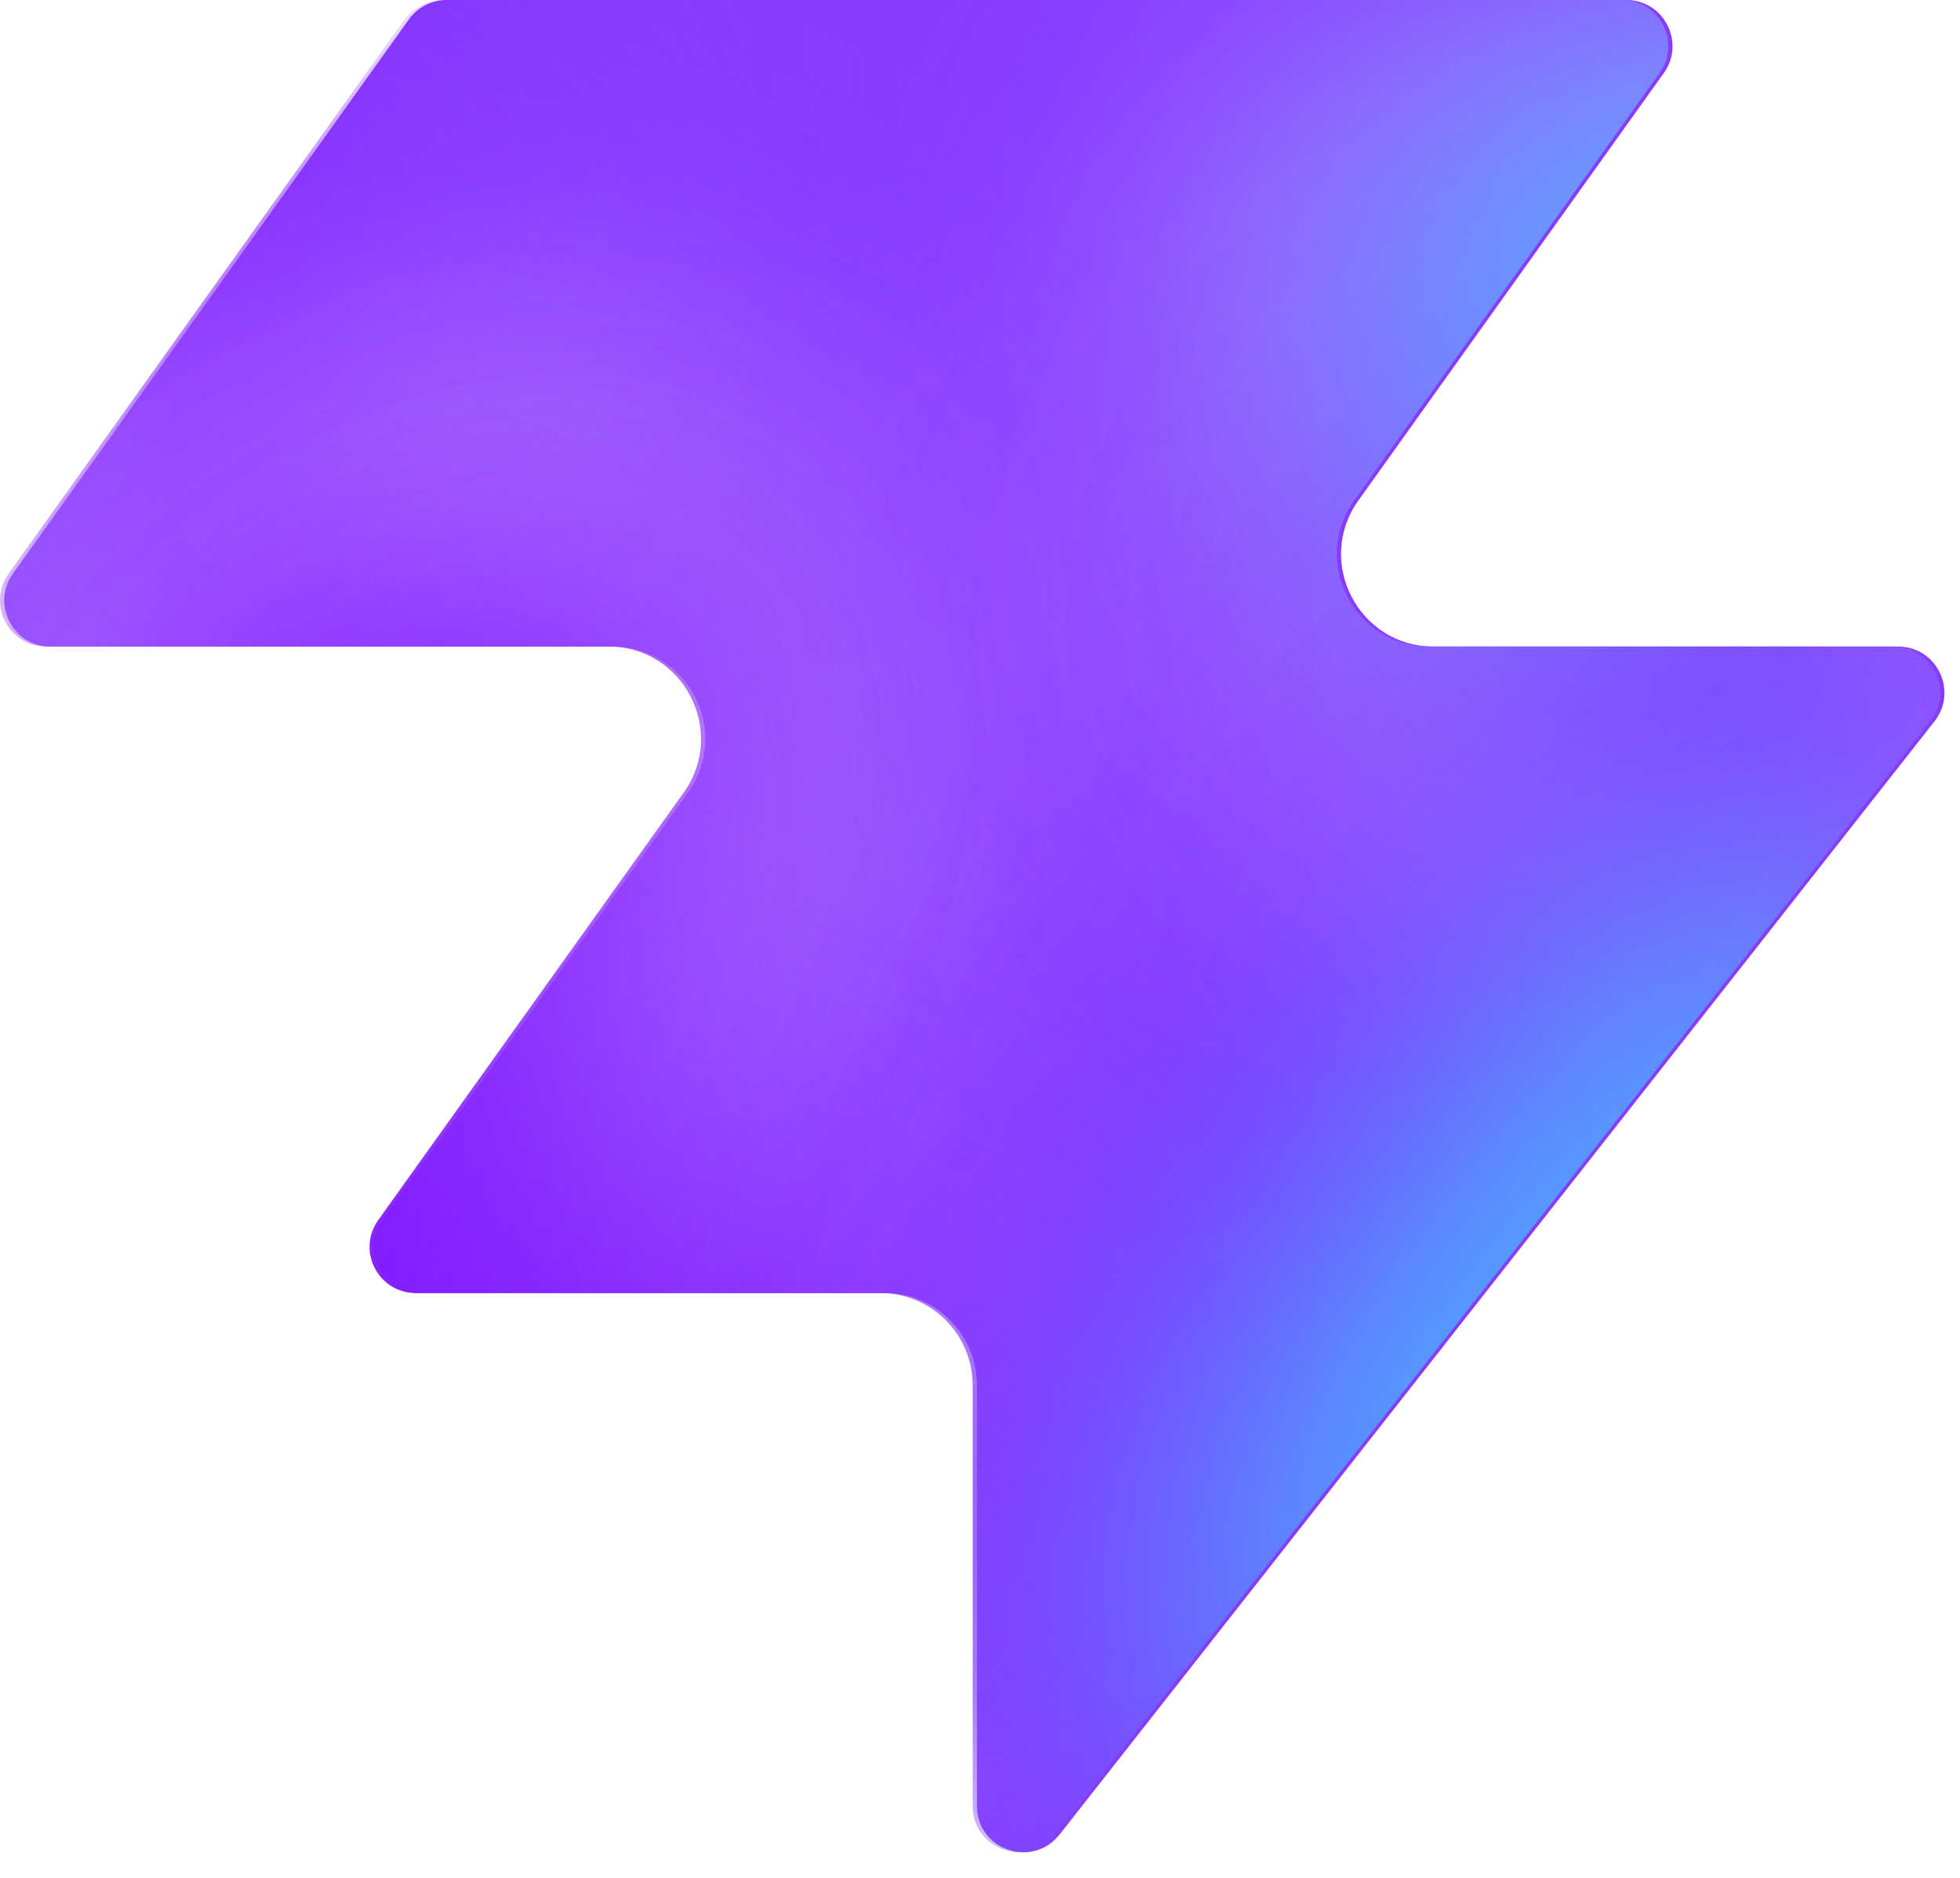
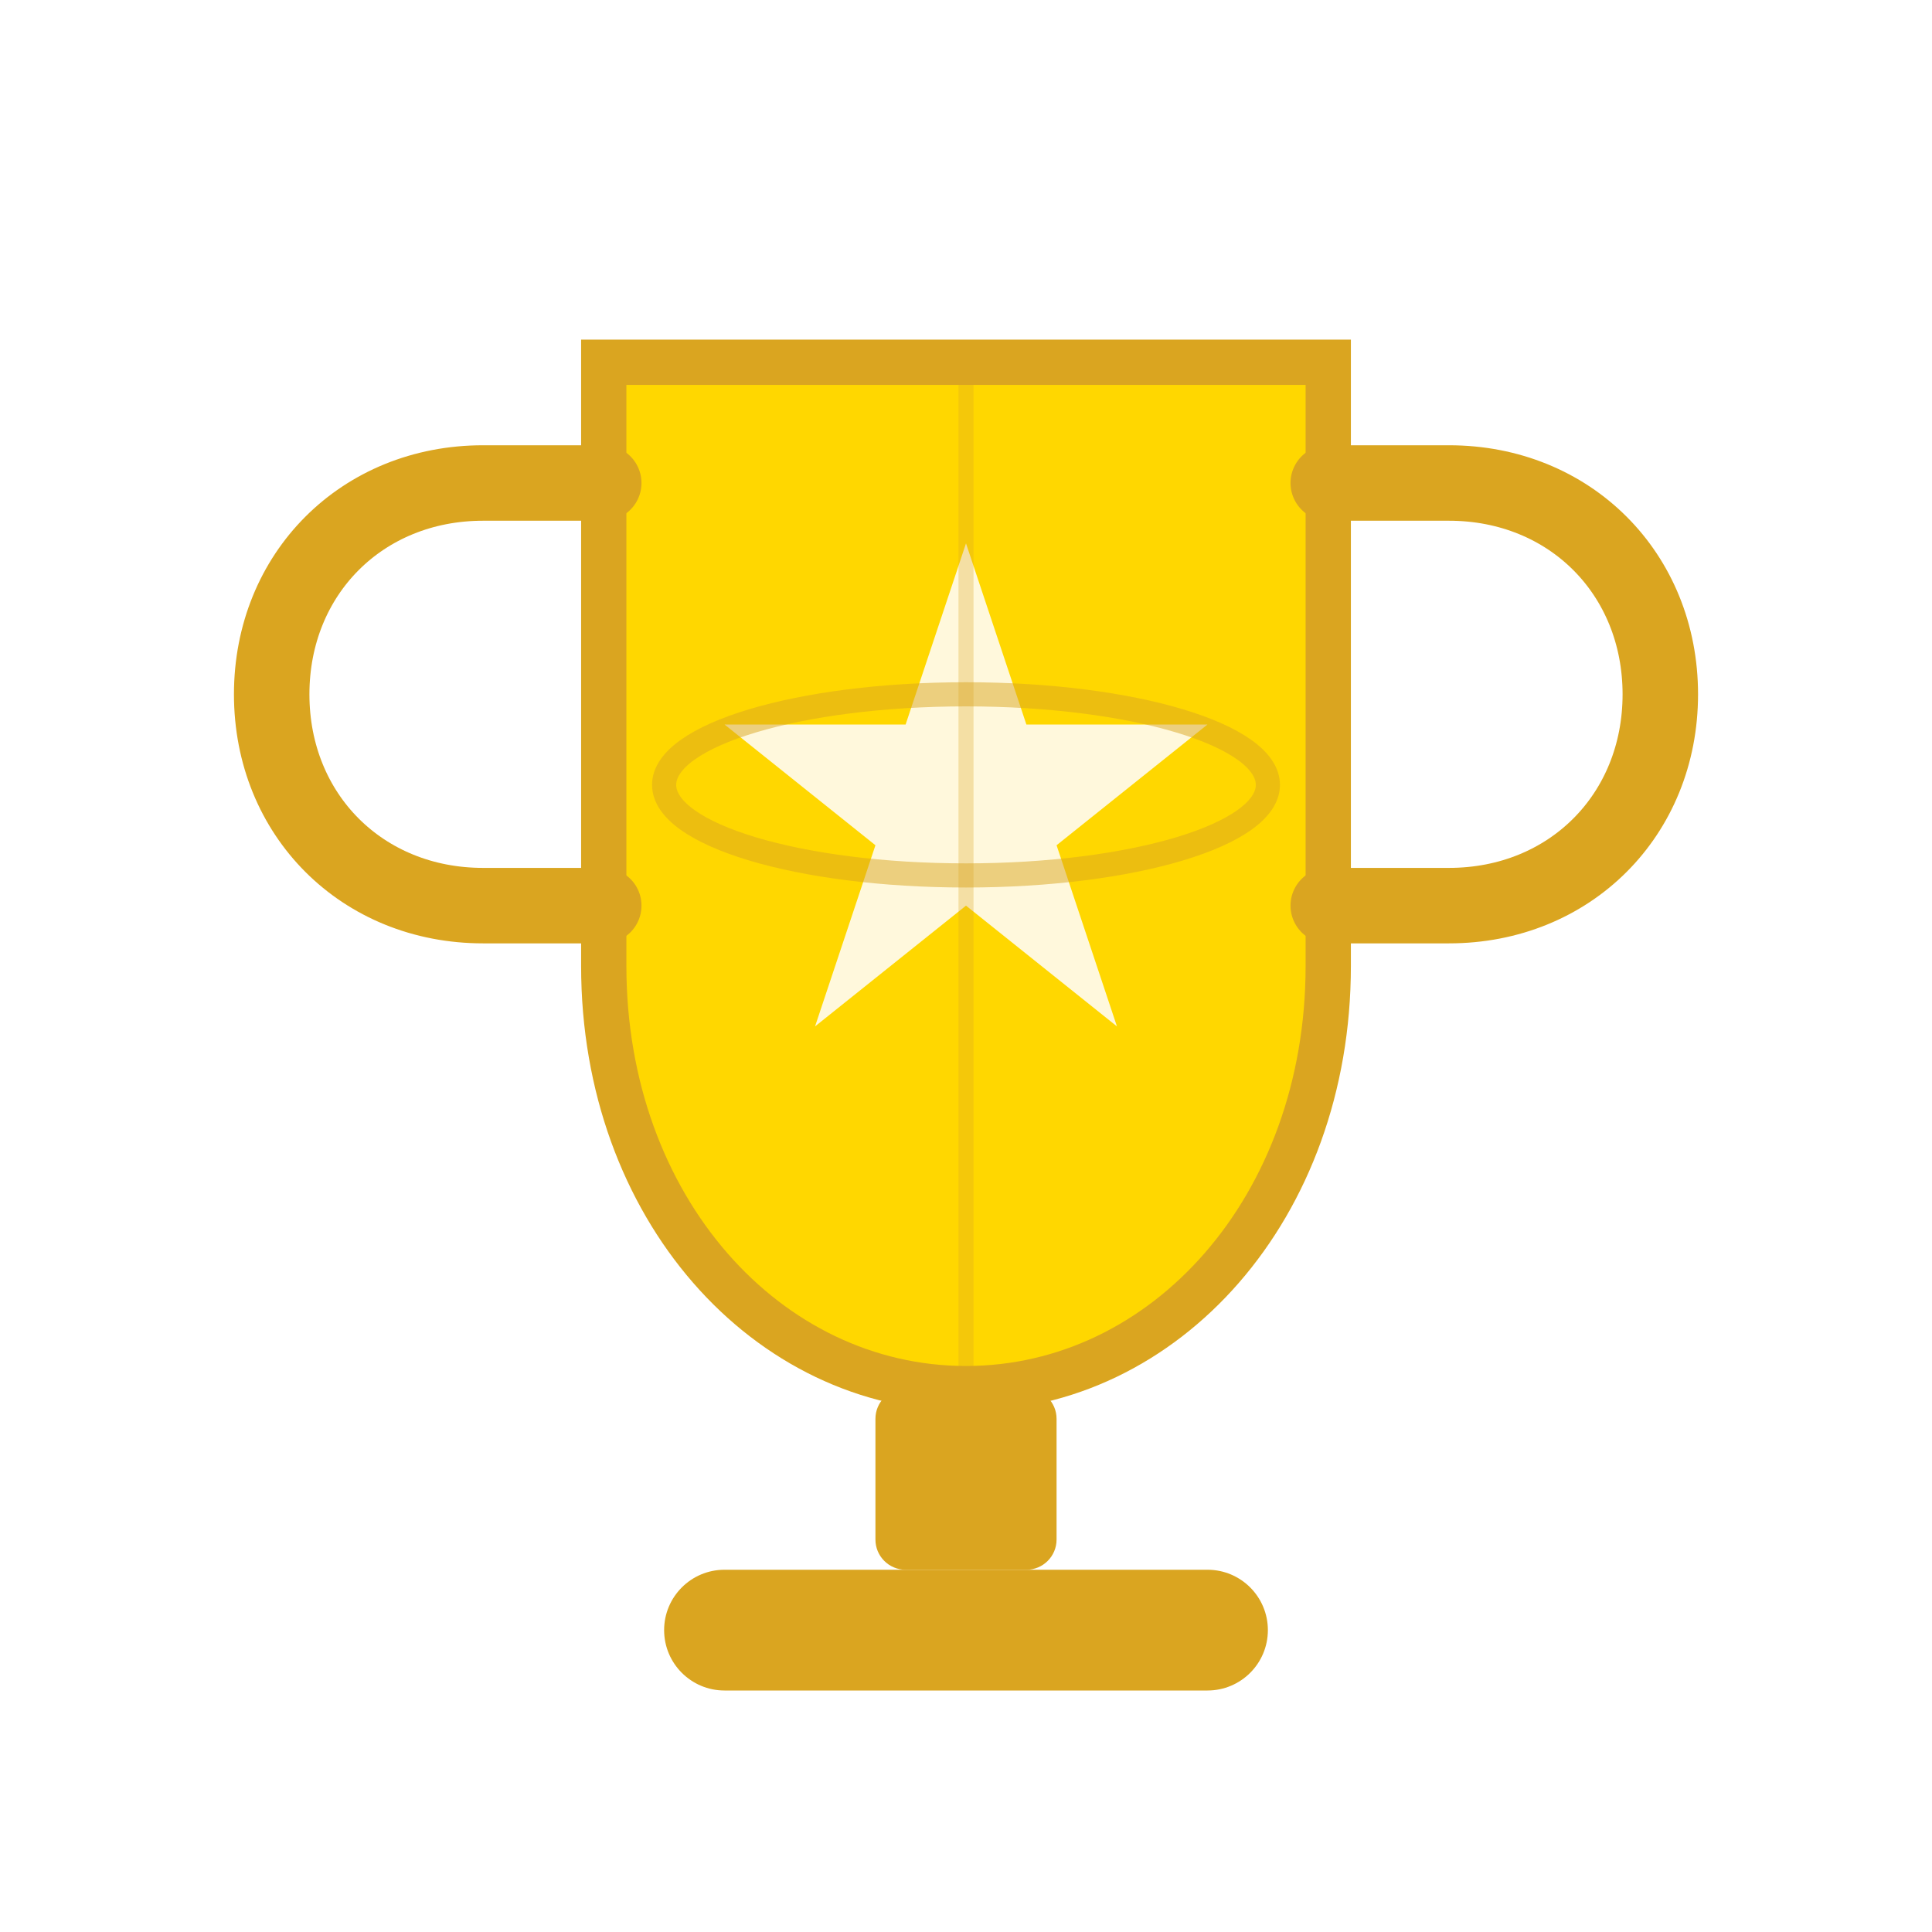
- <svg xmlns="http://www.w3.org/2000/svg" width="48" height="46" fill="none" viewBox="0 0 48 46">
-   <path fill="#863bff" d="M25.946 44.938c-.664.845-2.021.375-2.021-.698V33.937a2.26 2.26 0 0 0-2.262-2.262H10.287c-.92 0-1.456-1.04-.92-1.788l7.48-10.471c1.07-1.497 0-3.578-1.842-3.578H1.237c-.92 0-1.456-1.04-.92-1.788L10.013.474c.214-.297.556-.474.92-.474h28.894c.92 0 1.456 1.04.92 1.788l-7.48 10.471c-1.07 1.498 0 3.579 1.842 3.579h11.377c.943 0 1.473 1.088.89 1.83L25.947 44.94z" style="fill:#863bff;fill:color(display-p3 .525 .23 1);fill-opacity:1" />
-   <mask id="a" width="48" height="46" x="0" y="0" maskUnits="userSpaceOnUse" style="mask-type:alpha">
-     <path fill="#000" d="M25.842 44.938c-.664.844-2.021.375-2.021-.698V33.937a2.26 2.26 0 0 0-2.262-2.262H10.183c-.92 0-1.456-1.04-.92-1.788l7.48-10.471c1.07-1.498 0-3.579-1.842-3.579H1.133c-.92 0-1.456-1.04-.92-1.787L9.91.473c.214-.297.556-.474.92-.474h28.894c.92 0 1.456 1.04.92 1.788l-7.48 10.471c-1.07 1.498 0 3.578 1.842 3.578h11.377c.943 0 1.473 1.088.89 1.832L25.843 44.94z" style="fill:#000;fill-opacity:1" />
-   </mask>
-   <g mask="url(#a)">
-     <g filter="url(#b)">
-       <ellipse cx="5.508" cy="14.704" fill="#ede6ff" rx="5.508" ry="14.704" style="fill:#ede6ff;fill:color(display-p3 .927 .903 1);fill-opacity:1" transform="matrix(.00324 1 1 -.00324 -4.47 31.516)" />
-     </g>
-     <g filter="url(#c)">
-       <ellipse cx="10.399" cy="29.851" fill="#ede6ff" rx="10.399" ry="29.851" style="fill:#ede6ff;fill:color(display-p3 .927 .903 1);fill-opacity:1" transform="matrix(.00324 1 1 -.00324 -39.328 7.883)" />
-     </g>
-     <g filter="url(#d)">
-       <ellipse cx="5.508" cy="30.487" fill="#7e14ff" rx="5.508" ry="30.487" style="fill:#7e14ff;fill:color(display-p3 .492 .077 1);fill-opacity:1" transform="rotate(89.814 -25.913 -14.639)scale(1 -1)" />
-     </g>
-     <g filter="url(#e)">
-       <ellipse cx="5.508" cy="30.599" fill="#7e14ff" rx="5.508" ry="30.599" style="fill:#7e14ff;fill:color(display-p3 .492 .077 1);fill-opacity:1" transform="rotate(89.814 -32.644 -3.334)scale(1 -1)" />
-     </g>
-     <g filter="url(#f)">
-       <ellipse cx="5.508" cy="30.599" fill="#7e14ff" rx="5.508" ry="30.599" style="fill:#7e14ff;fill:color(display-p3 .492 .077 1);fill-opacity:1" transform="matrix(.00324 1 1 -.00324 -34.34 30.47)" />
-     </g>
-     <g filter="url(#g)">
-       <ellipse cx="14.072" cy="22.078" fill="#ede6ff" rx="14.072" ry="22.078" style="fill:#ede6ff;fill:color(display-p3 .927 .903 1);fill-opacity:1" transform="rotate(93.35 24.506 48.493)scale(-1 1)" />
-     </g>
-     <g filter="url(#h)">
-       <ellipse cx="3.47" cy="21.501" fill="#7e14ff" rx="3.47" ry="21.501" style="fill:#7e14ff;fill:color(display-p3 .492 .077 1);fill-opacity:1" transform="rotate(89.009 28.708 47.59)scale(-1 1)" />
-     </g>
-     <g filter="url(#i)">
-       <ellipse cx="3.47" cy="21.501" fill="#7e14ff" rx="3.47" ry="21.501" style="fill:#7e14ff;fill:color(display-p3 .492 .077 1);fill-opacity:1" transform="rotate(89.009 28.708 47.59)scale(-1 1)" />
-     </g>
-     <g filter="url(#j)">
-       <ellipse cx=".387" cy="8.972" fill="#7e14ff" rx="4.407" ry="29.108" style="fill:#7e14ff;fill:color(display-p3 .492 .077 1);fill-opacity:1" transform="rotate(39.51 .387 8.972)" />
-     </g>
-     <g filter="url(#k)">
-       <ellipse cx="47.523" cy="-6.092" fill="#7e14ff" rx="4.407" ry="29.108" style="fill:#7e14ff;fill:color(display-p3 .492 .077 1);fill-opacity:1" transform="rotate(37.892 47.523 -6.092)" />
-     </g>
-     <g filter="url(#l)">
-       <ellipse cx="41.412" cy="6.333" fill="#47bfff" rx="5.971" ry="9.665" style="fill:#47bfff;fill:color(display-p3 .28 .748 1);fill-opacity:1" transform="rotate(37.892 41.412 6.333)" />
-     </g>
-     <g filter="url(#m)">
-       <ellipse cx="-1.879" cy="38.332" fill="#7e14ff" rx="4.407" ry="29.108" style="fill:#7e14ff;fill:color(display-p3 .492 .077 1);fill-opacity:1" transform="rotate(37.892 -1.88 38.332)" />
-     </g>
-     <g filter="url(#n)">
-       <ellipse cx="-1.879" cy="38.332" fill="#7e14ff" rx="4.407" ry="29.108" style="fill:#7e14ff;fill:color(display-p3 .492 .077 1);fill-opacity:1" transform="rotate(37.892 -1.88 38.332)" />
-     </g>
-     <g filter="url(#o)">
-       <ellipse cx="35.651" cy="29.907" fill="#7e14ff" rx="4.407" ry="29.108" style="fill:#7e14ff;fill:color(display-p3 .492 .077 1);fill-opacity:1" transform="rotate(37.892 35.651 29.907)" />
-     </g>
-     <g filter="url(#p)">
-       <ellipse cx="38.418" cy="32.4" fill="#47bfff" rx="5.971" ry="15.297" style="fill:#47bfff;fill:color(display-p3 .28 .748 1);fill-opacity:1" transform="rotate(37.892 38.418 32.4)" />
-     </g>
-   </g>
-   <defs>
-     <filter id="b" width="60.045" height="41.654" x="-19.77" y="16.149" color-interpolation-filters="sRGB" filterUnits="userSpaceOnUse">
-       <feFlood flood-opacity="0" result="BackgroundImageFix" />
-       <feBlend in="SourceGraphic" in2="BackgroundImageFix" result="shape" />
-       <feGaussianBlur result="effect1_foregroundBlur_2002_17158" stdDeviation="7.659" />
-     </filter>
-     <filter id="c" width="90.34" height="51.437" x="-54.613" y="-7.533" color-interpolation-filters="sRGB" filterUnits="userSpaceOnUse">
-       <feFlood flood-opacity="0" result="BackgroundImageFix" />
-       <feBlend in="SourceGraphic" in2="BackgroundImageFix" result="shape" />
-       <feGaussianBlur result="effect1_foregroundBlur_2002_17158" stdDeviation="7.659" />
-     </filter>
-     <filter id="d" width="79.355" height="29.4" x="-49.64" y="2.03" color-interpolation-filters="sRGB" filterUnits="userSpaceOnUse">
-       <feFlood flood-opacity="0" result="BackgroundImageFix" />
-       <feBlend in="SourceGraphic" in2="BackgroundImageFix" result="shape" />
-       <feGaussianBlur result="effect1_foregroundBlur_2002_17158" stdDeviation="4.596" />
-     </filter>
-     <filter id="e" width="79.579" height="29.4" x="-45.045" y="20.029" color-interpolation-filters="sRGB" filterUnits="userSpaceOnUse">
-       <feFlood flood-opacity="0" result="BackgroundImageFix" />
-       <feBlend in="SourceGraphic" in2="BackgroundImageFix" result="shape" />
-       <feGaussianBlur result="effect1_foregroundBlur_2002_17158" stdDeviation="4.596" />
-     </filter>
-     <filter id="f" width="79.579" height="29.4" x="-43.513" y="21.178" color-interpolation-filters="sRGB" filterUnits="userSpaceOnUse">
-       <feFlood flood-opacity="0" result="BackgroundImageFix" />
-       <feBlend in="SourceGraphic" in2="BackgroundImageFix" result="shape" />
-       <feGaussianBlur result="effect1_foregroundBlur_2002_17158" stdDeviation="4.596" />
-     </filter>
-     <filter id="g" width="74.749" height="58.852" x="15.756" y="-17.901" color-interpolation-filters="sRGB" filterUnits="userSpaceOnUse">
-       <feFlood flood-opacity="0" result="BackgroundImageFix" />
-       <feBlend in="SourceGraphic" in2="BackgroundImageFix" result="shape" />
-       <feGaussianBlur result="effect1_foregroundBlur_2002_17158" stdDeviation="7.659" />
-     </filter>
-     <filter id="h" width="61.377" height="25.362" x="23.548" y="2.284" color-interpolation-filters="sRGB" filterUnits="userSpaceOnUse">
-       <feFlood flood-opacity="0" result="BackgroundImageFix" />
-       <feBlend in="SourceGraphic" in2="BackgroundImageFix" result="shape" />
-       <feGaussianBlur result="effect1_foregroundBlur_2002_17158" stdDeviation="4.596" />
-     </filter>
-     <filter id="i" width="61.377" height="25.362" x="23.548" y="2.284" color-interpolation-filters="sRGB" filterUnits="userSpaceOnUse">
-       <feFlood flood-opacity="0" result="BackgroundImageFix" />
-       <feBlend in="SourceGraphic" in2="BackgroundImageFix" result="shape" />
-       <feGaussianBlur result="effect1_foregroundBlur_2002_17158" stdDeviation="4.596" />
-     </filter>
-     <filter id="j" width="56.045" height="63.649" x="-27.636" y="-22.853" color-interpolation-filters="sRGB" filterUnits="userSpaceOnUse">
-       <feFlood flood-opacity="0" result="BackgroundImageFix" />
-       <feBlend in="SourceGraphic" in2="BackgroundImageFix" result="shape" />
-       <feGaussianBlur result="effect1_foregroundBlur_2002_17158" stdDeviation="4.596" />
-     </filter>
-     <filter id="k" width="54.814" height="64.646" x="20.116" y="-38.415" color-interpolation-filters="sRGB" filterUnits="userSpaceOnUse">
-       <feFlood flood-opacity="0" result="BackgroundImageFix" />
-       <feBlend in="SourceGraphic" in2="BackgroundImageFix" result="shape" />
-       <feGaussianBlur result="effect1_foregroundBlur_2002_17158" stdDeviation="4.596" />
-     </filter>
-     <filter id="l" width="33.541" height="35.313" x="24.641" y="-11.323" color-interpolation-filters="sRGB" filterUnits="userSpaceOnUse">
-       <feFlood flood-opacity="0" result="BackgroundImageFix" />
-       <feBlend in="SourceGraphic" in2="BackgroundImageFix" result="shape" />
-       <feGaussianBlur result="effect1_foregroundBlur_2002_17158" stdDeviation="4.596" />
-     </filter>
-     <filter id="m" width="54.814" height="64.646" x="-29.286" y="6.009" color-interpolation-filters="sRGB" filterUnits="userSpaceOnUse">
-       <feFlood flood-opacity="0" result="BackgroundImageFix" />
-       <feBlend in="SourceGraphic" in2="BackgroundImageFix" result="shape" />
-       <feGaussianBlur result="effect1_foregroundBlur_2002_17158" stdDeviation="4.596" />
-     </filter>
-     <filter id="n" width="54.814" height="64.646" x="-29.286" y="6.009" color-interpolation-filters="sRGB" filterUnits="userSpaceOnUse">
-       <feFlood flood-opacity="0" result="BackgroundImageFix" />
-       <feBlend in="SourceGraphic" in2="BackgroundImageFix" result="shape" />
-       <feGaussianBlur result="effect1_foregroundBlur_2002_17158" stdDeviation="4.596" />
-     </filter>
-     <filter id="o" width="54.814" height="64.646" x="8.244" y="-2.416" color-interpolation-filters="sRGB" filterUnits="userSpaceOnUse">
-       <feFlood flood-opacity="0" result="BackgroundImageFix" />
-       <feBlend in="SourceGraphic" in2="BackgroundImageFix" result="shape" />
-       <feGaussianBlur result="effect1_foregroundBlur_2002_17158" stdDeviation="4.596" />
-     </filter>
-     <filter id="p" width="39.409" height="43.623" x="18.713" y="10.588" color-interpolation-filters="sRGB" filterUnits="userSpaceOnUse">
-       <feFlood flood-opacity="0" result="BackgroundImageFix" />
-       <feBlend in="SourceGraphic" in2="BackgroundImageFix" result="shape" />
-       <feGaussianBlur result="effect1_foregroundBlur_2002_17158" stdDeviation="4.596" />
-     </filter>
-   </defs>
+ <svg xmlns="http://www.w3.org/2000/svg" viewBox="0 0 64 64" width="64" height="64">
+   <path d="M20 12h24v20c0 8-5.4 14-12 14s-12-6-12-14V12z" fill="#FFD700" stroke="#DAA520" stroke-width="1.5" />
+   <path d="M20 16h-4c-4 0-7 3-7 7s3 7 7 7h4" fill="none" stroke="#DAA520" stroke-width="2.5" stroke-linecap="round" />
+   <path d="M44 16h4c4 0 7 3 7 7s-3 7-7 7h-4" fill="none" stroke="#DAA520" stroke-width="2.5" stroke-linecap="round" />
+   <rect x="29" y="46" width="6" height="6" rx="1" fill="#DAA520" />
+   <rect x="22" y="52" width="20" height="4" rx="2" fill="#DAA520" />
+   <polygon points="32,18 34,24 40,24 35,28 37,34 32,30 27,34 29,28 24,24 30,24" fill="#FFF8DC" />
+   <ellipse cx="32" cy="26" rx="10" ry="3" fill="none" stroke="#DAA520" stroke-width="0.8" opacity="0.5" />
+   <path d="M32 12v34" fill="none" stroke="#DAA520" stroke-width="0.5" opacity="0.3" />
</svg>
